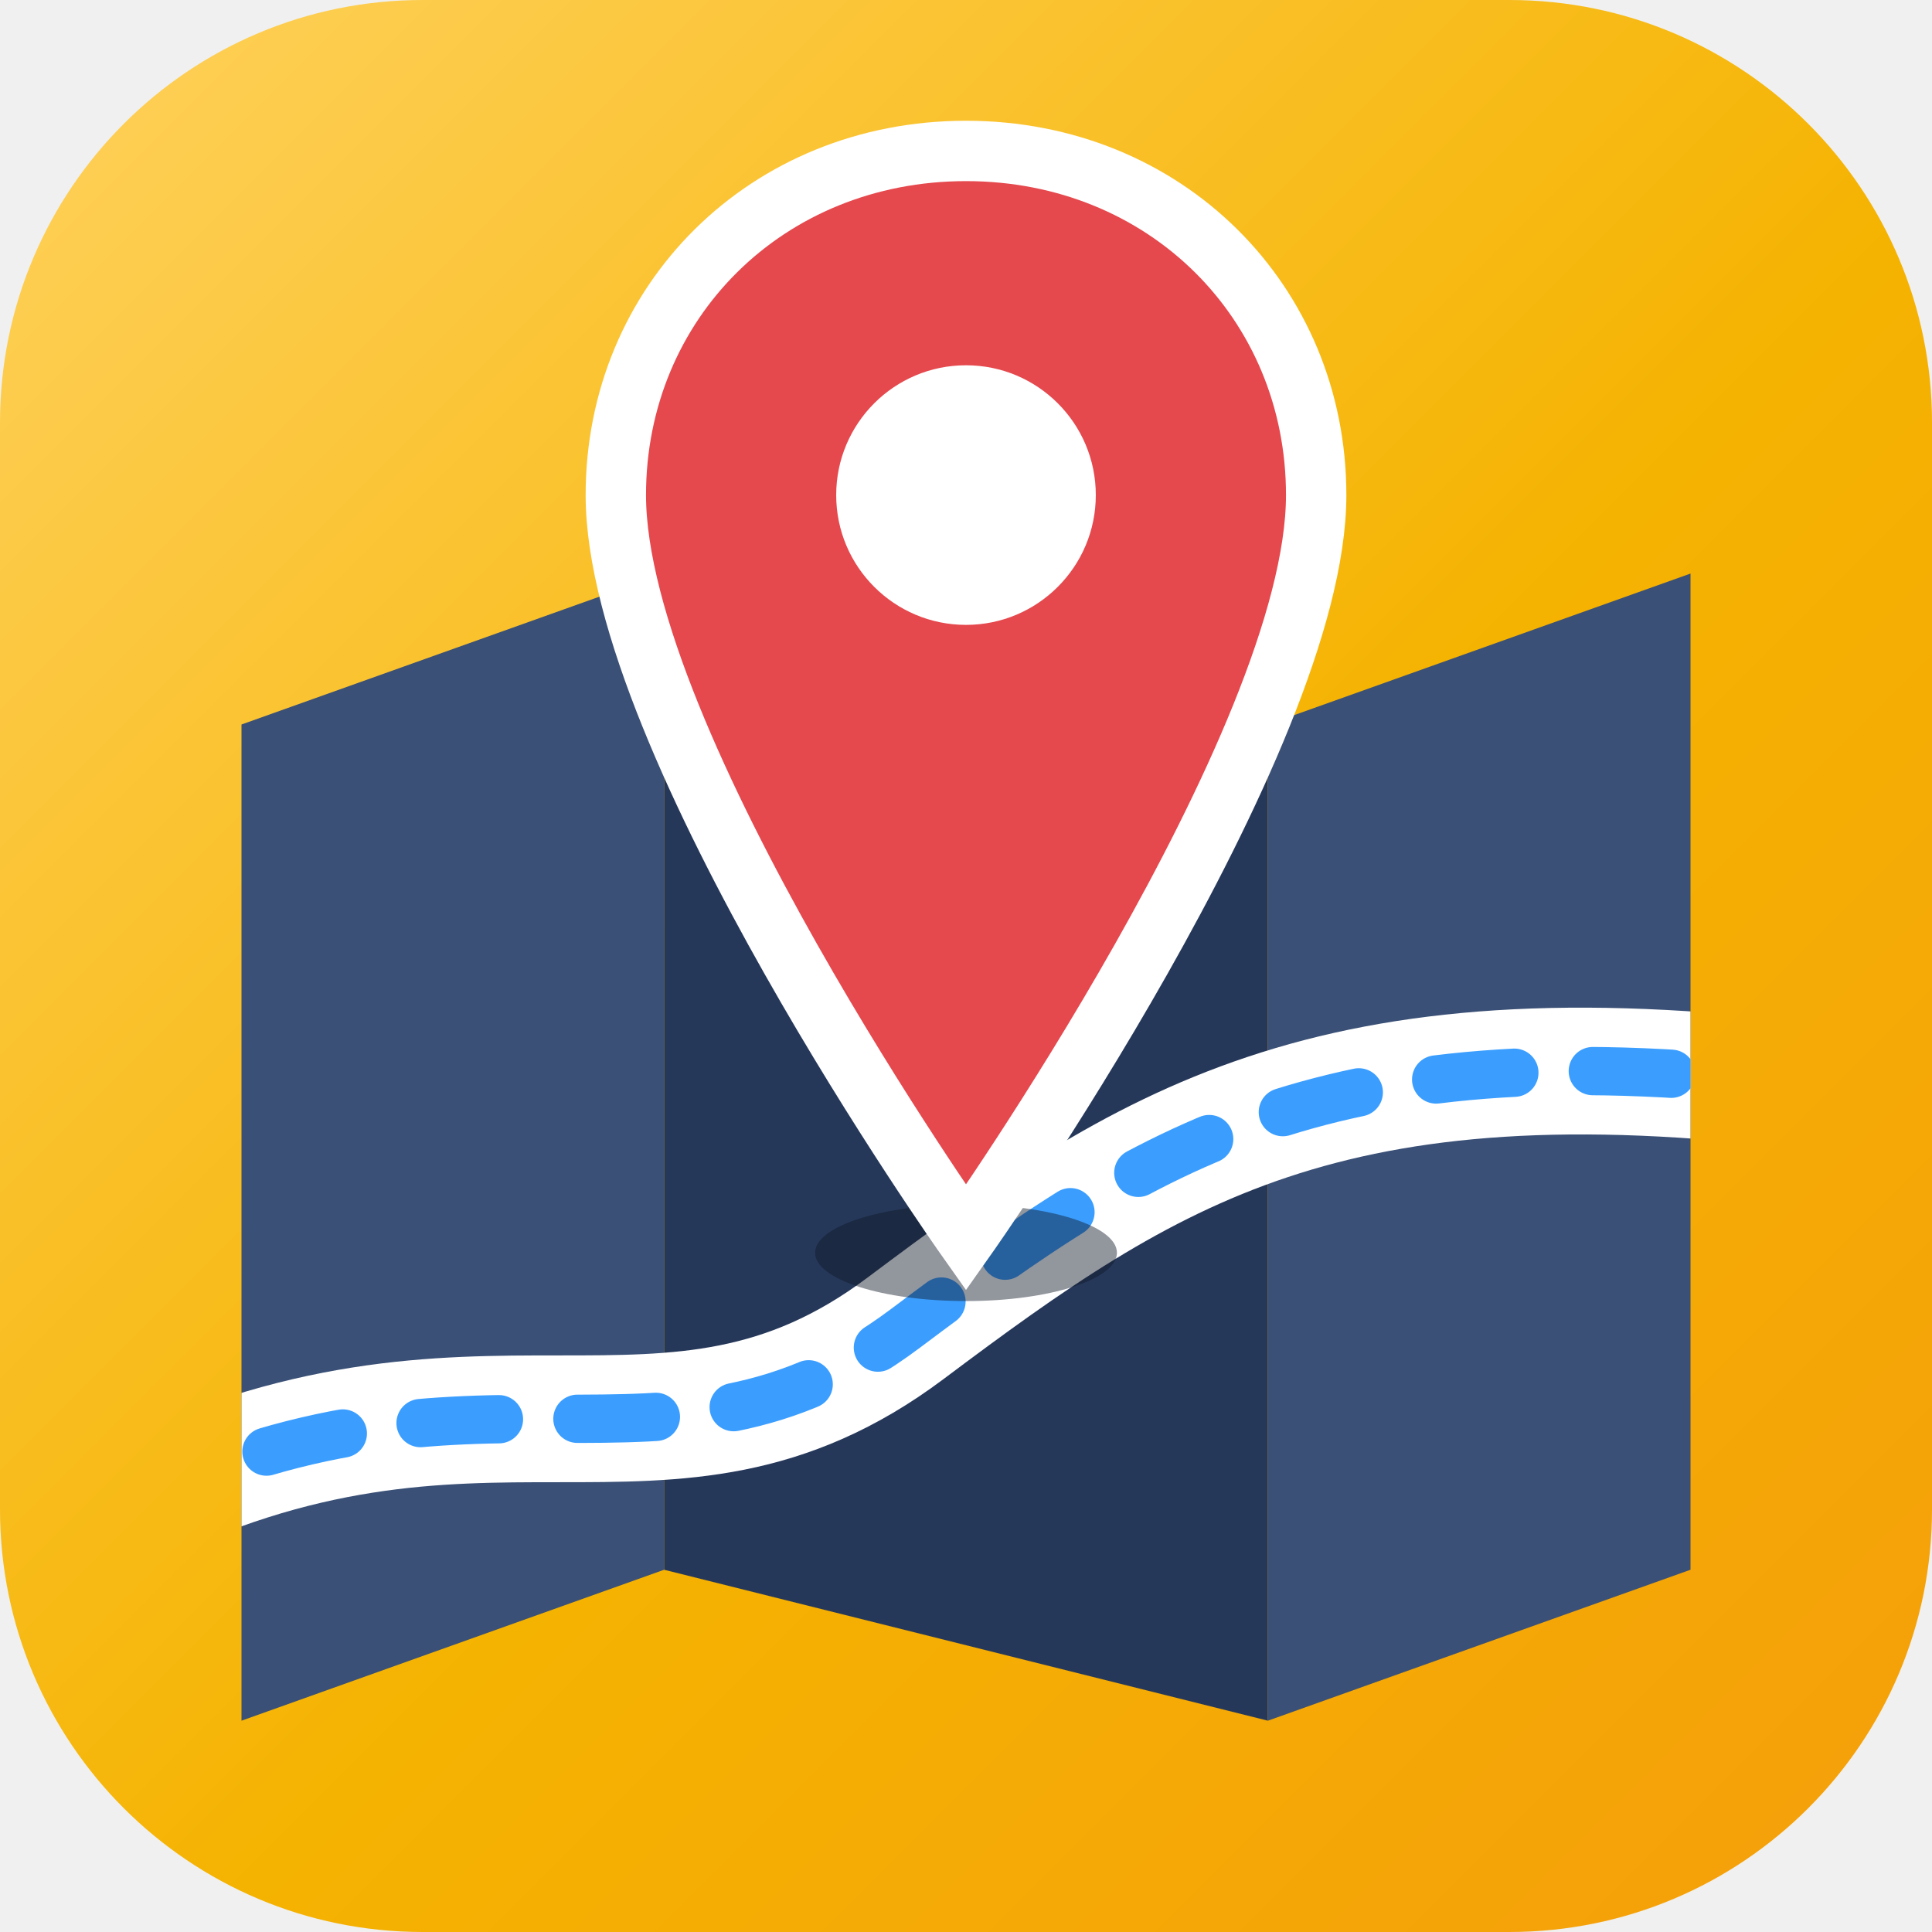
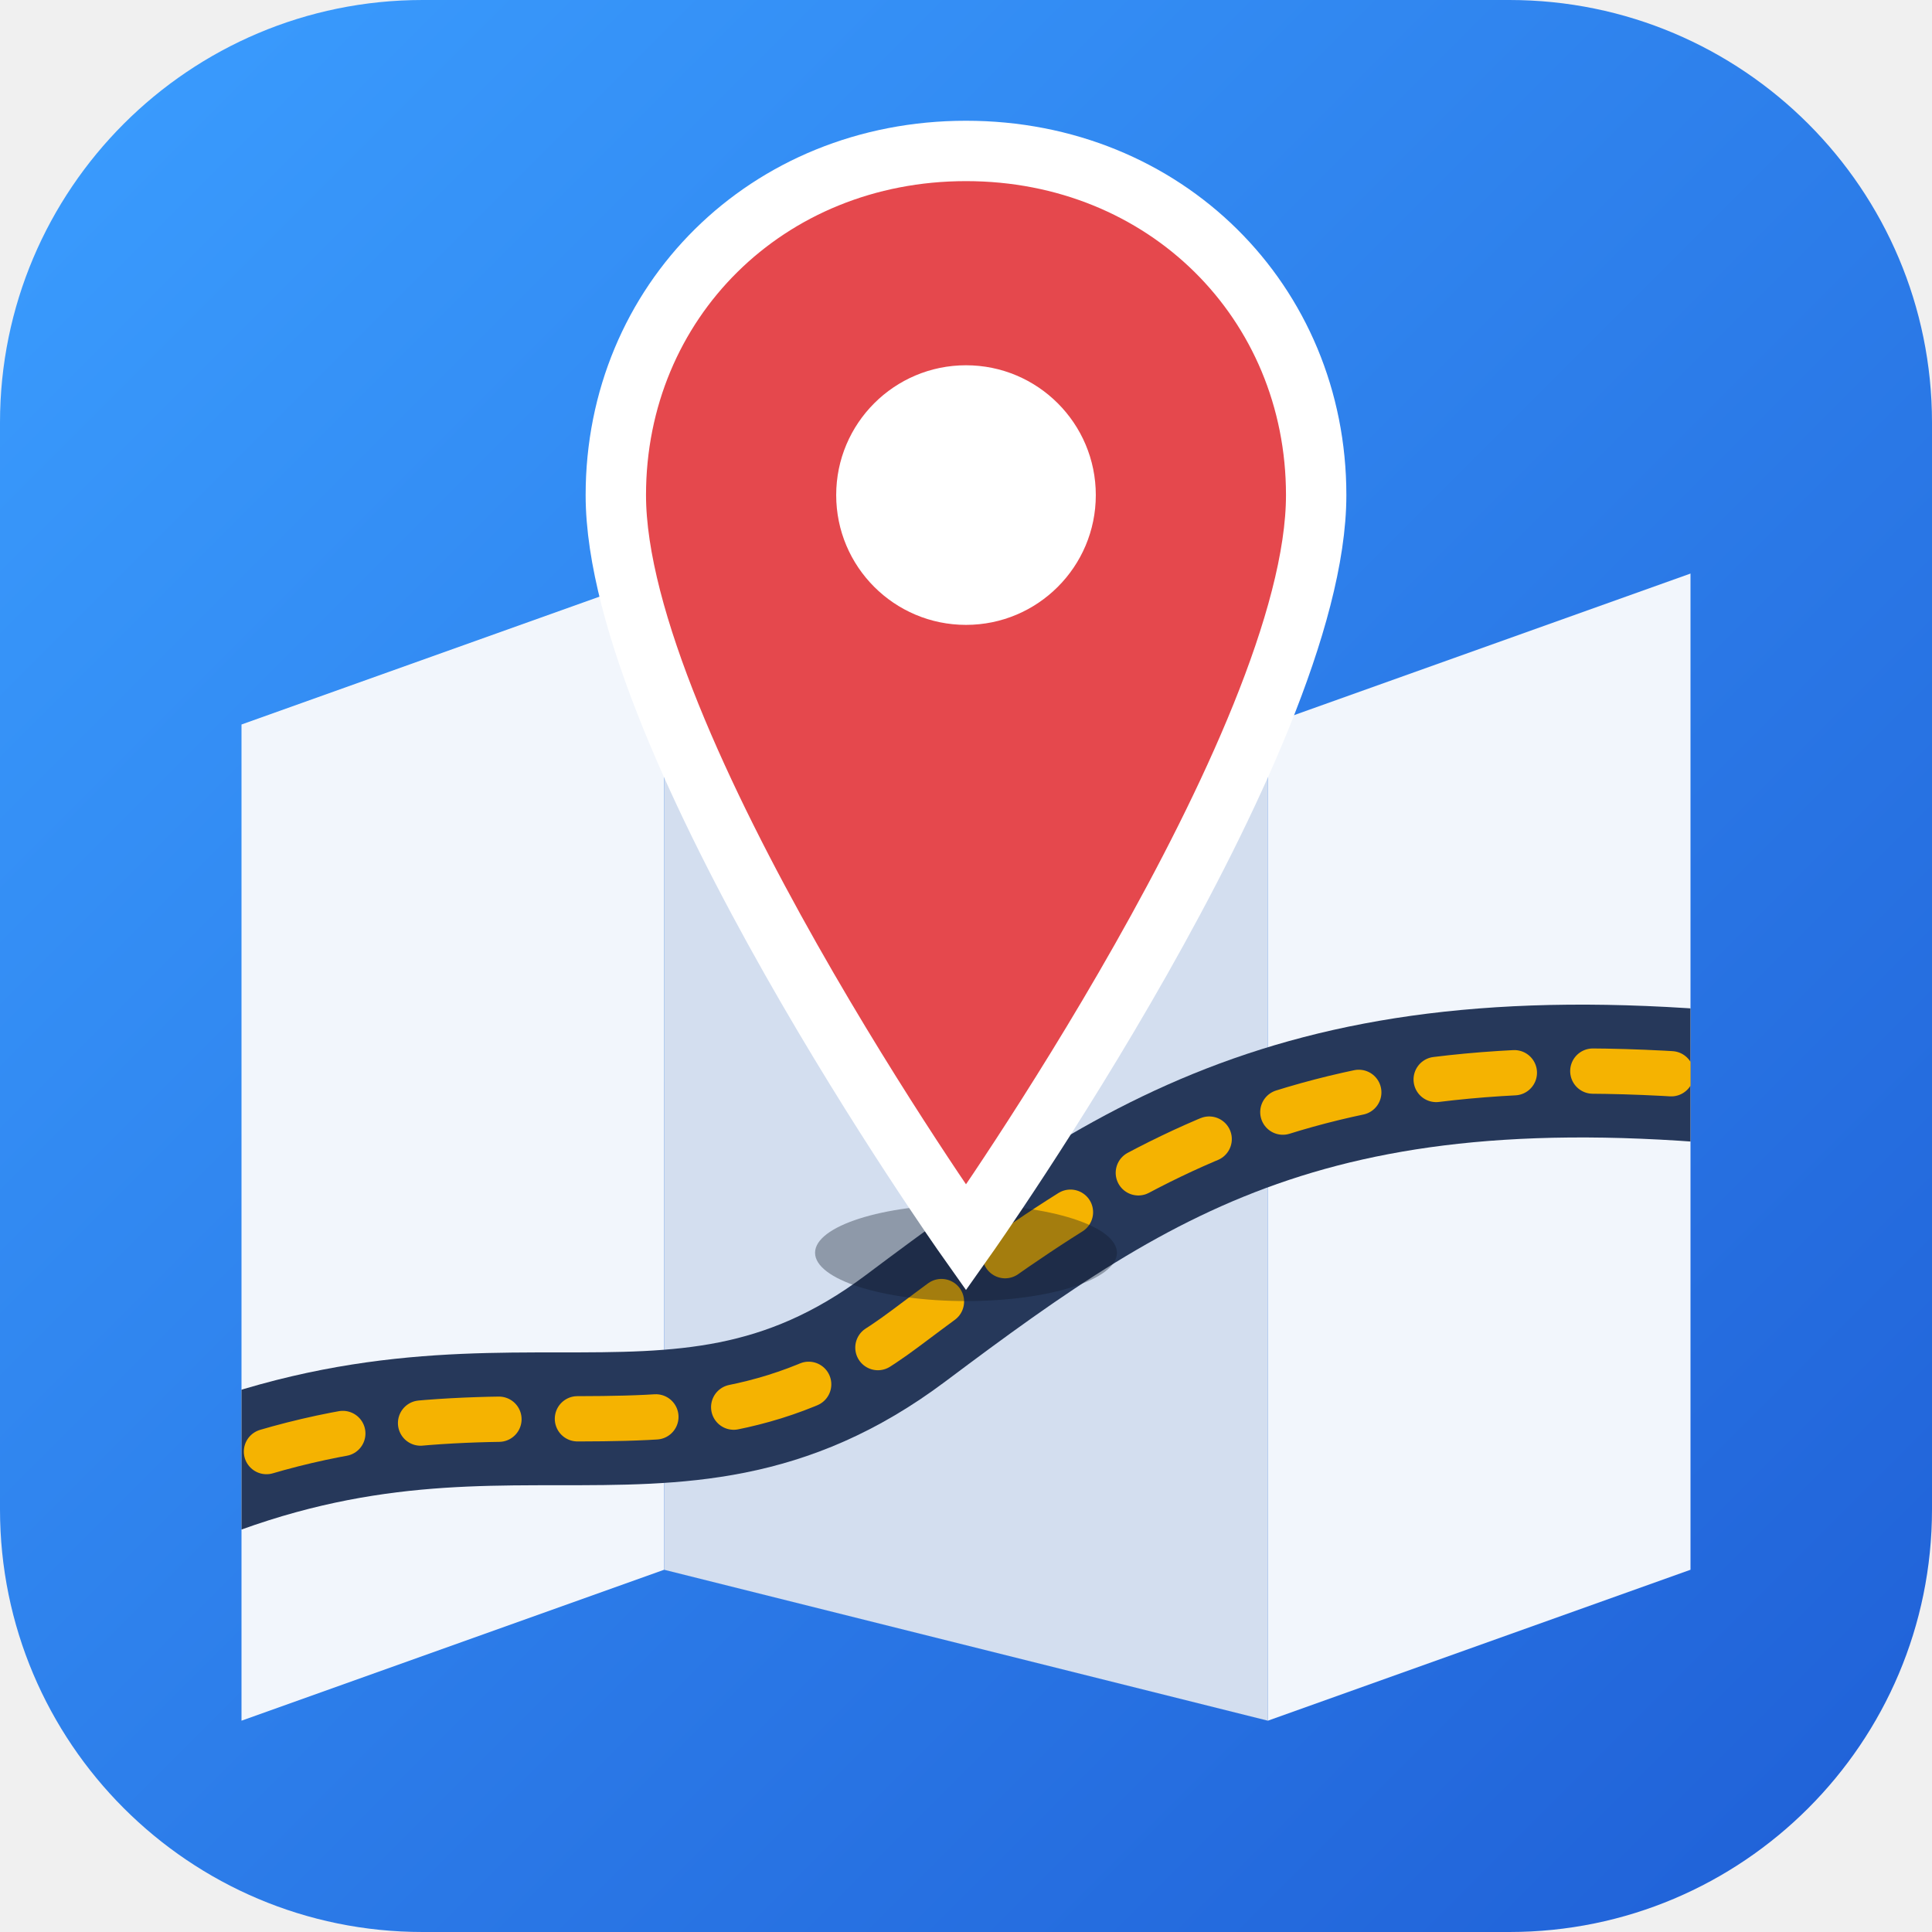
<svg xmlns="http://www.w3.org/2000/svg" viewBox="0 0 64 64">
  <defs>
    <linearGradient id="g" x1="0" y1="0" x2="1" y2="1">
-       <stop offset="0" stop-color="#ffd25e" />
-       <stop offset=".55" stop-color="#f5b301" />
-       <stop offset="1" stop-color="#f59e0b" />
+       <stop offset="0" stop-color="#3b9eff" />
+       <stop offset="1" stop-color="#1f5fd6" />
    </linearGradient>
    <clipPath id="m">
      <path d="M8 24 L22 19 L42 24 L56 19 L56 52 L42 57 L22 52 L8 57 Z" />
    </clipPath>
  </defs>
  <rect width="64" height="64" rx="14" fill="url(#g)" />
-   <path d="M8 24 L22 19 L22 52 L8 57 Z" fill="#3a5076" />
-   <path d="M22 19 L42 24 L42 57 L22 52 Z" fill="#26385a" />
-   <path d="M42 24 L56 19 L56 52 L42 57 Z" fill="#3a5076" />
+   <path d="M8 24 L22 19 L22 52 L8 57 Z" fill="#f2f6fc" />
+   <path d="M22 19 L42 24 L42 57 L22 52 Z" fill="#d3deef" />
+   <path d="M42 24 L56 19 L56 52 L42 57 Z" fill="#f2f6fc" />
  <g clip-path="url(#m)">
-     <path d="M4 50 C16 44 22 50 30 44 S44 34 60 36" fill="none" stroke="#fff" stroke-width="4.2" stroke-linecap="round" />
-     <path d="M4 50 C16 44 22 50 30 44 S44 34 60 36" fill="none" stroke="#3b9eff" stroke-width="1.6" stroke-linecap="round" stroke-dasharray="2.6 2.6" />
+     <path d="M4 50 C16 44 22 50 30 44 S44 34 60 36" fill="none" stroke="#26385a" stroke-width="4.4" stroke-linecap="round" />
+     <path d="M4 50 C16 44 22 50 30 44 S44 34 60 36" fill="none" stroke="#f5b301" stroke-width="1.5" stroke-linecap="round" stroke-dasharray="2.6 2.6" />
  </g>
-   <ellipse cx="32" cy="41.5" rx="5" ry="1.6" fill="#0d1726" opacity=".45" />
+   <ellipse cx="32" cy="41.5" rx="5" ry="1.6" fill="#0d1726" opacity=".35" />
  <path d="M32 5c-6.6 0-11.6 5-11.6 11.4 0 8.2 11.6 24.6 11.6 24.6s11.6-16.4 11.6-24.6C43.6 10 38.6 5 32 5z" fill="#e5484d" stroke="#fff" stroke-width="2" />
  <circle cx="32" cy="16.4" r="4.3" fill="#fff" />
</svg>
